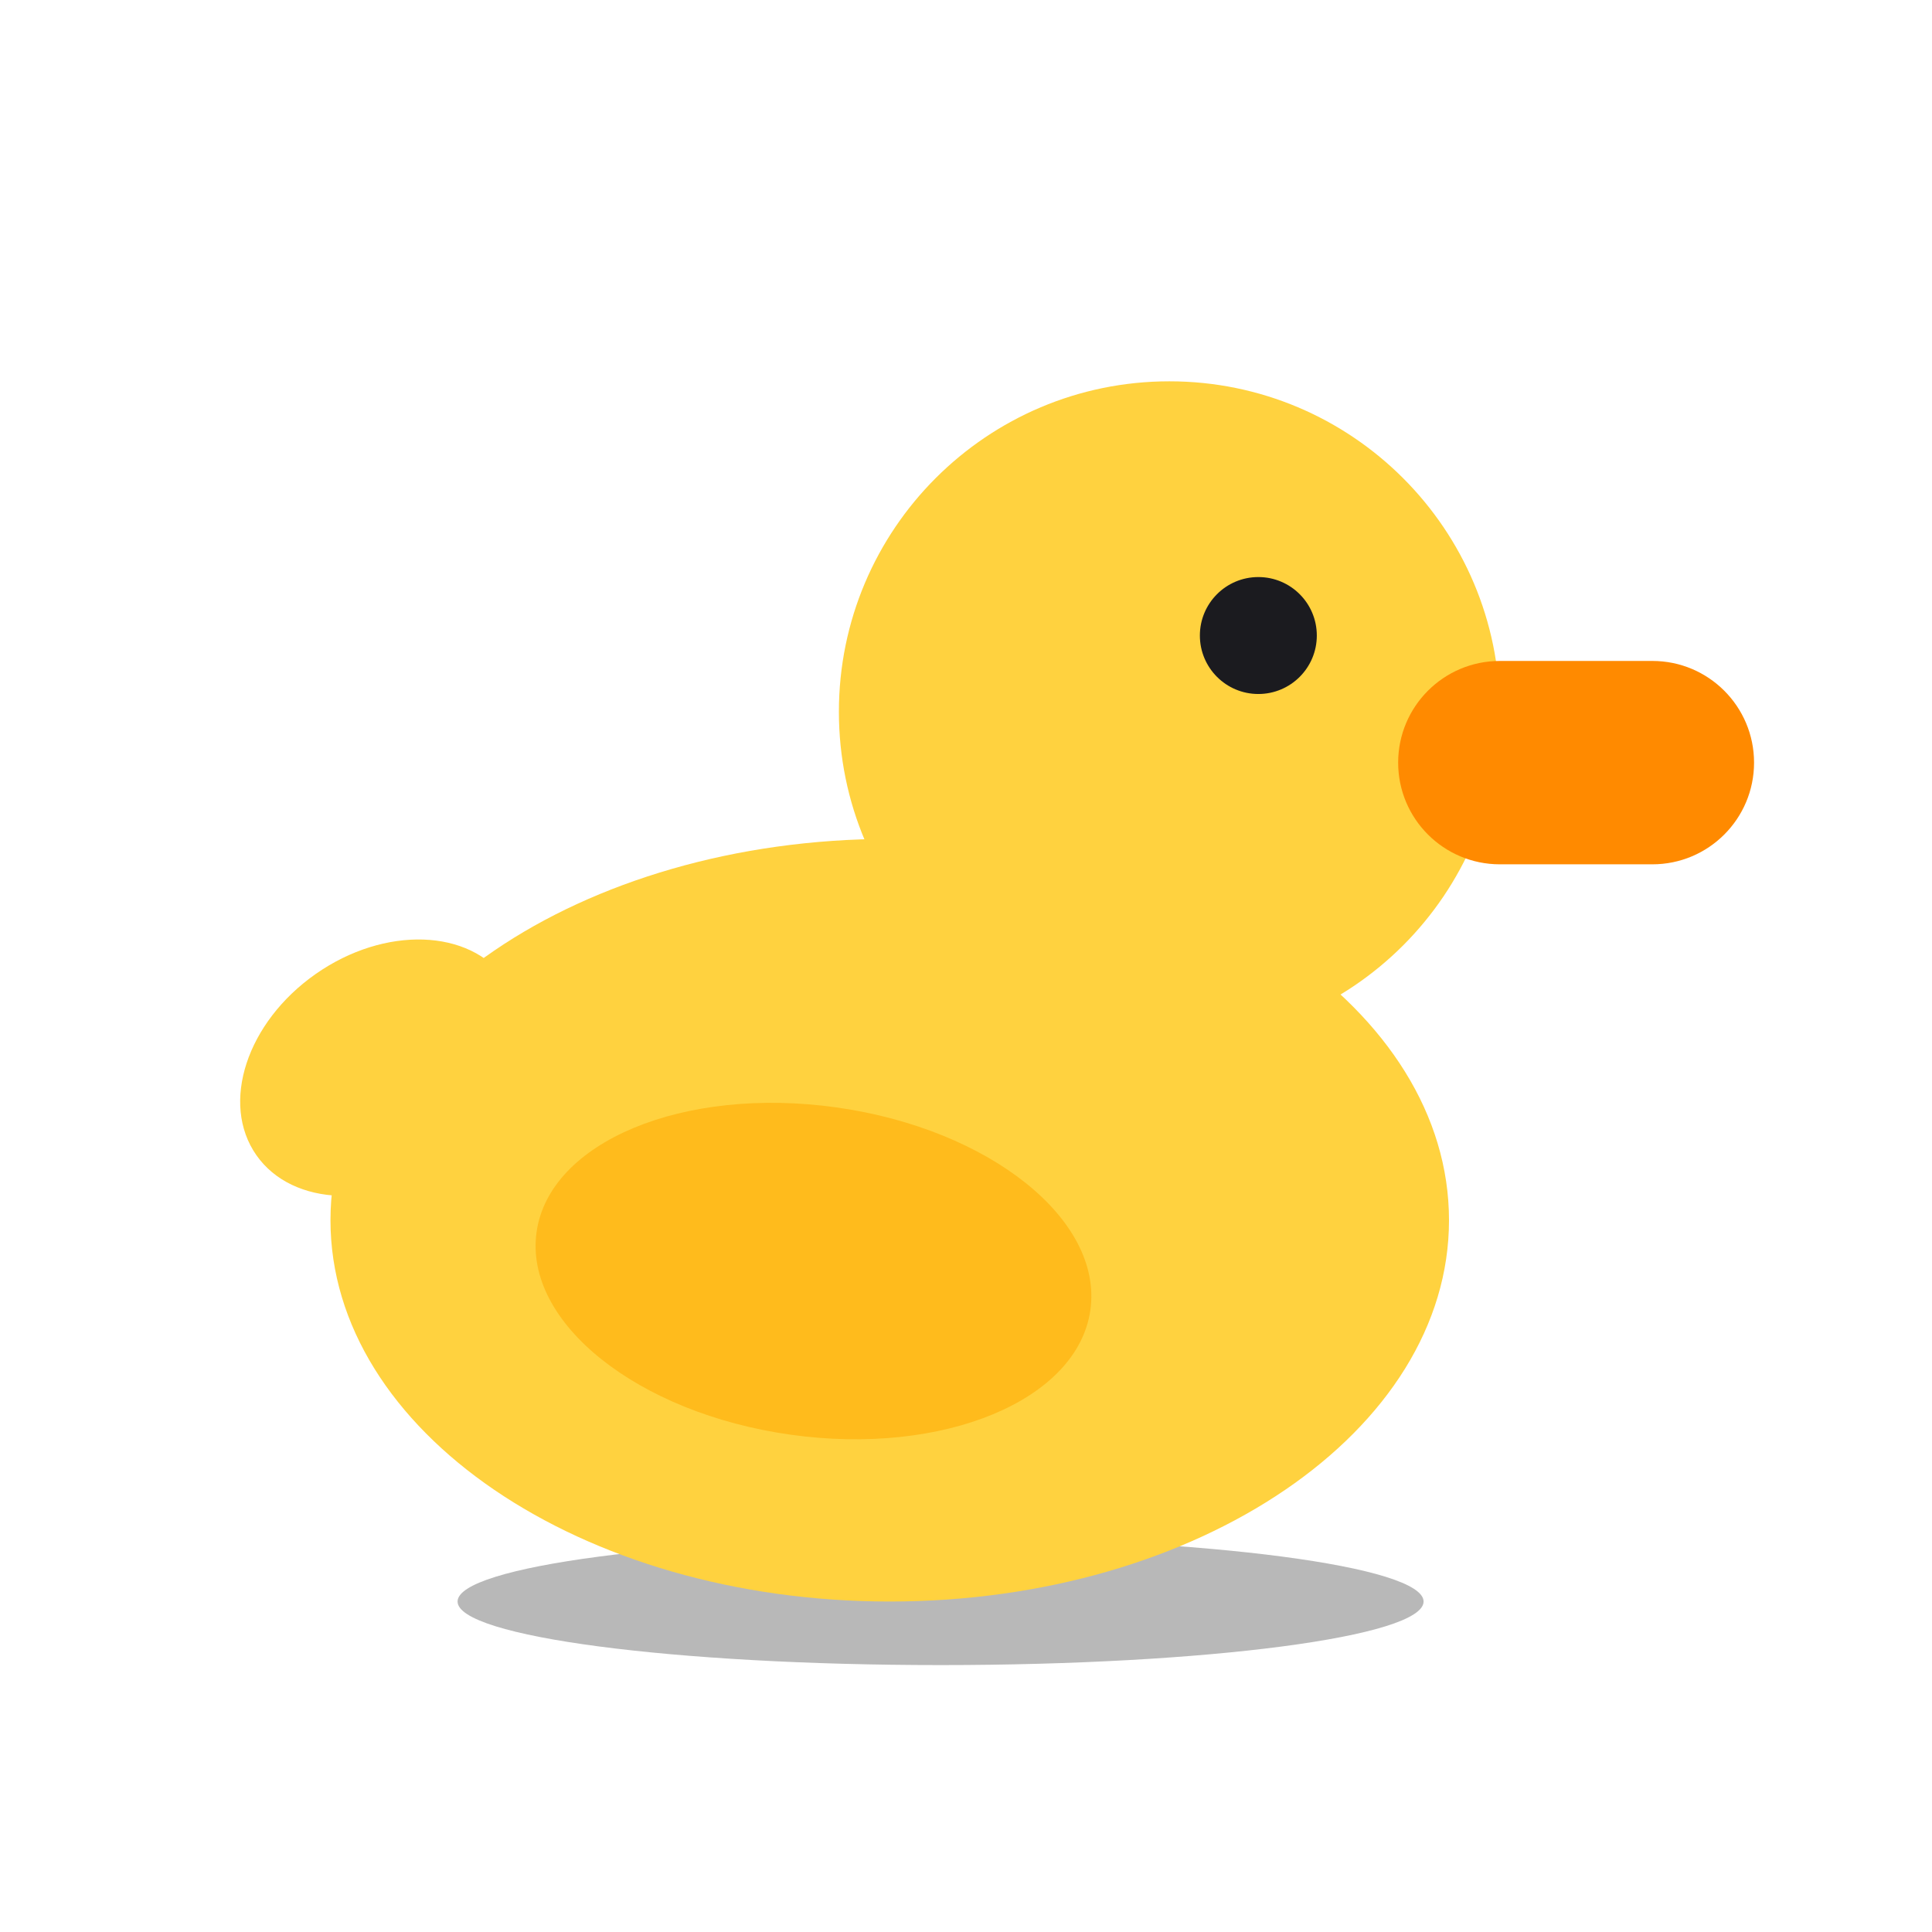
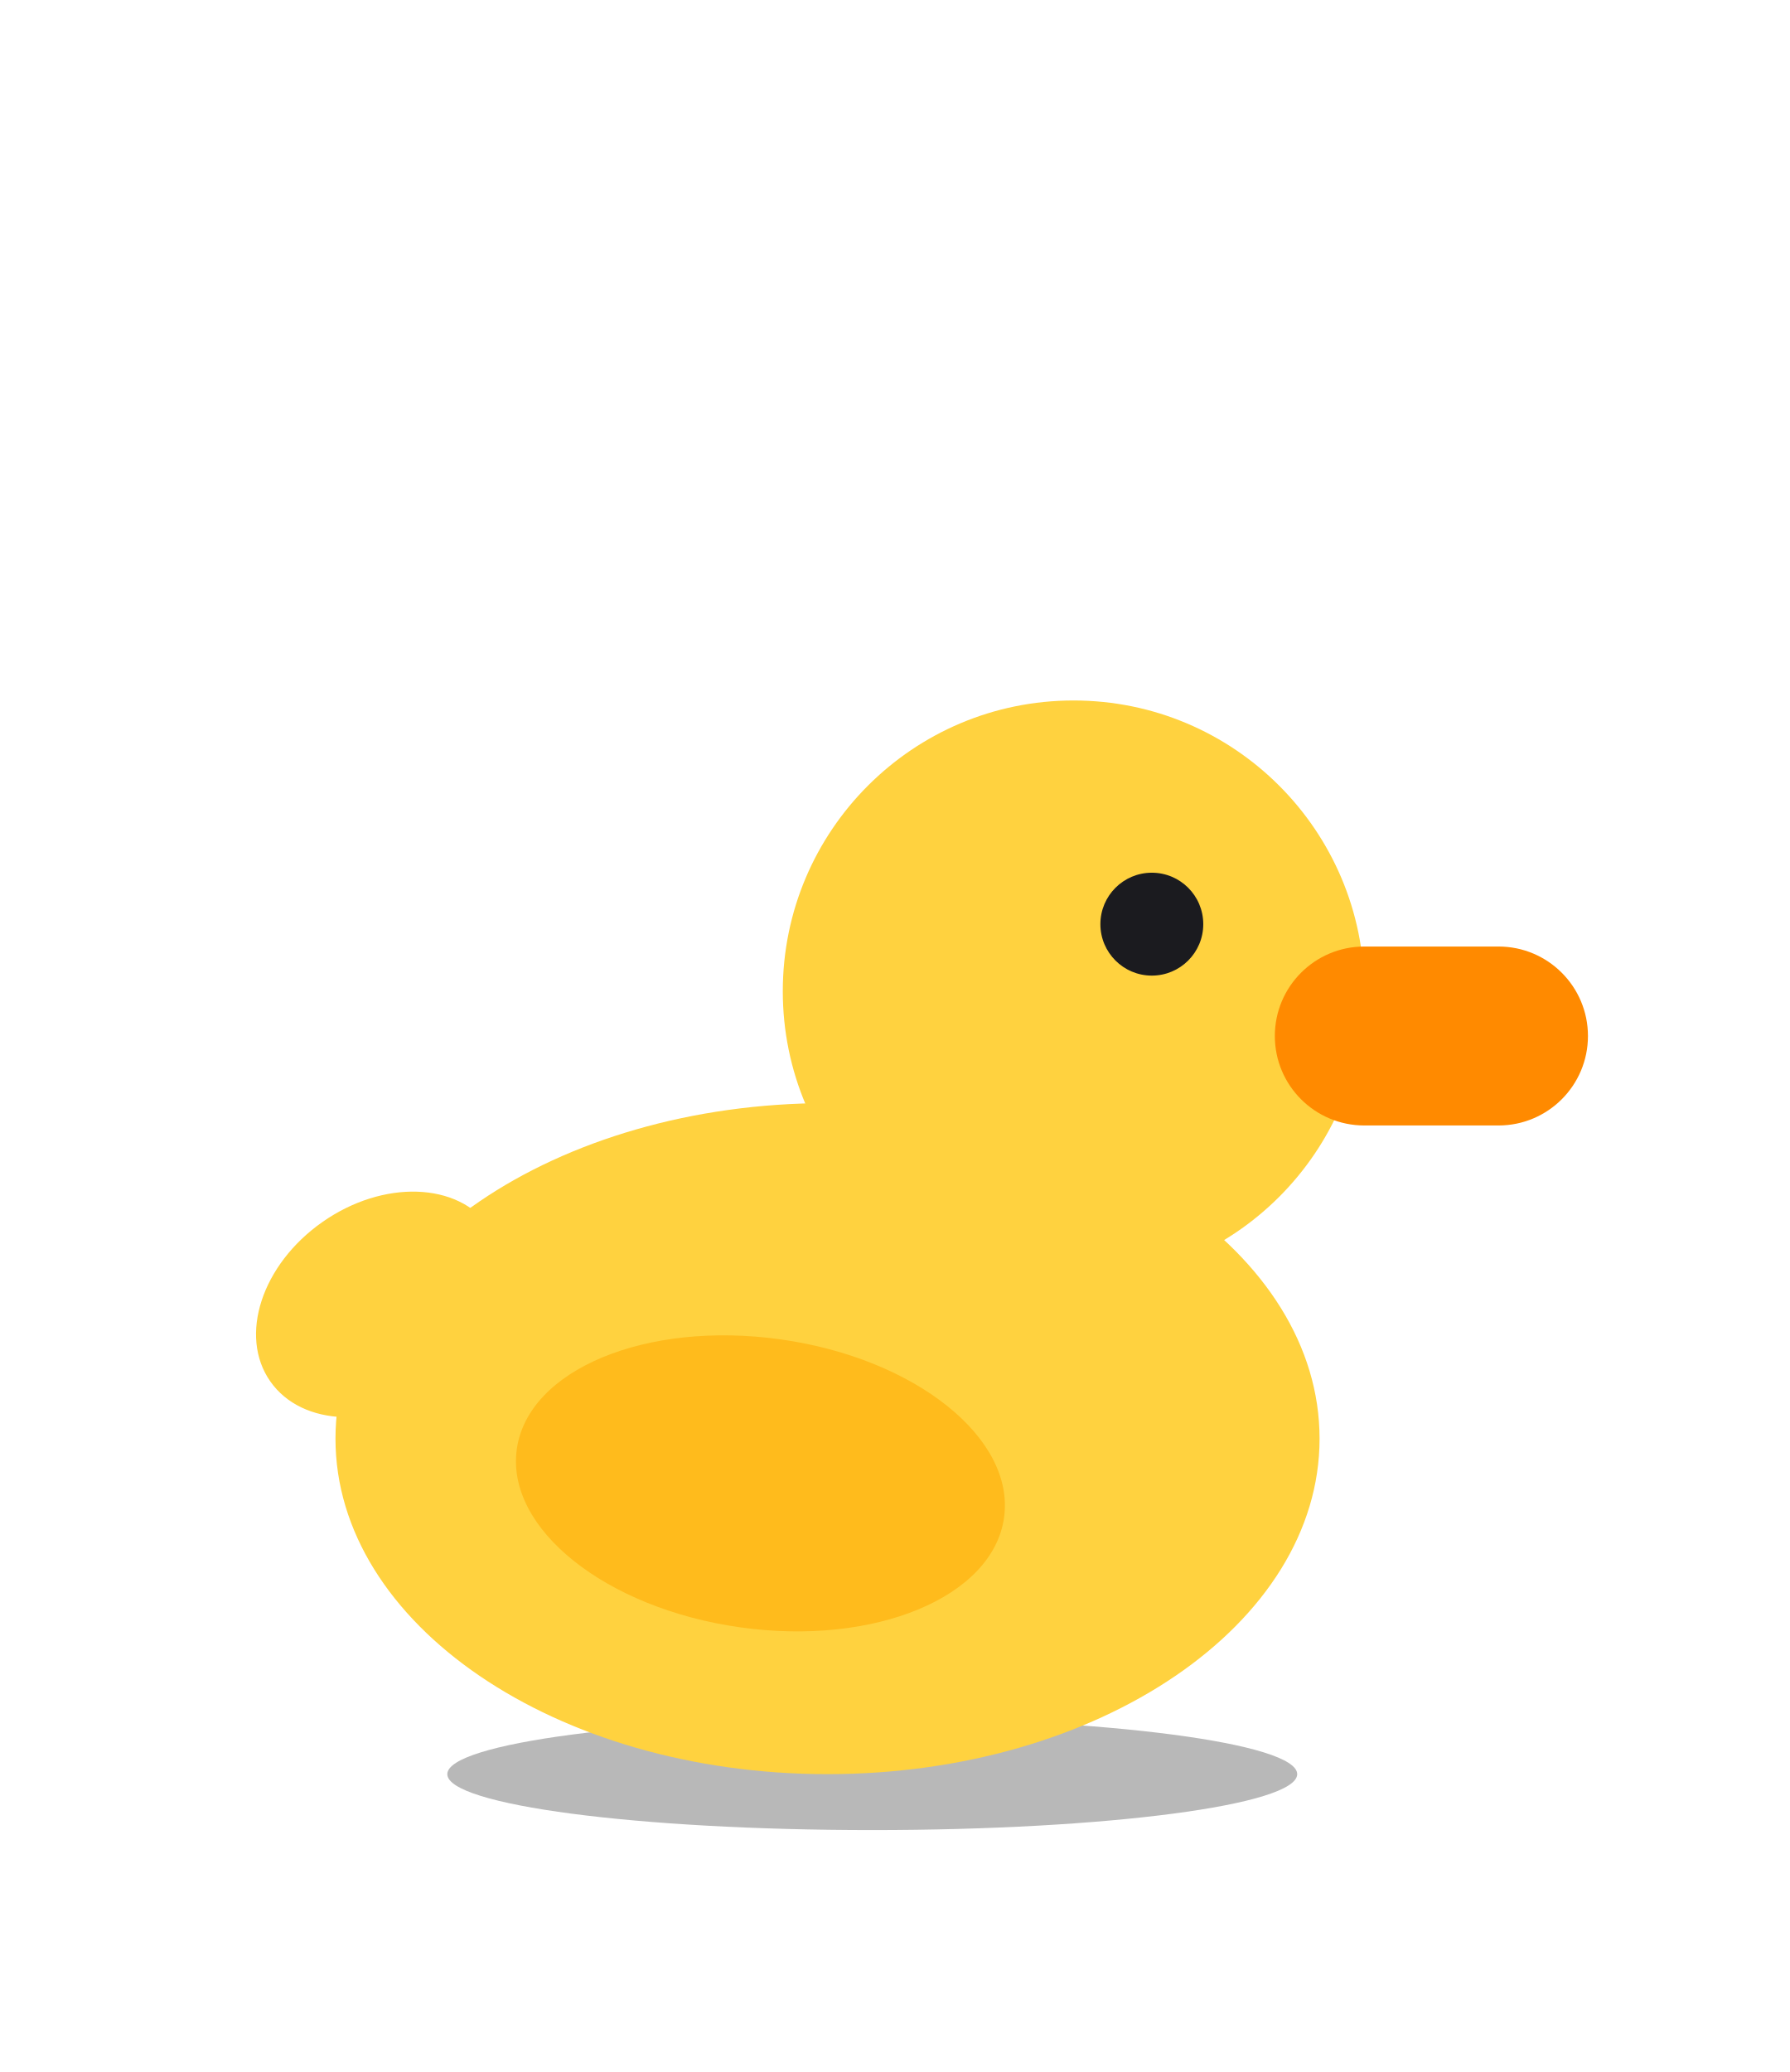
- <svg xmlns="http://www.w3.org/2000/svg" viewBox="-6 -6 76 76" width="52" height="52">
-   <ellipse cx="31" cy="57" rx="19" ry="2.5" fill="#000000" fill-opacity="0.28" />
-   <ellipse cx="9" cy="36" rx="6" ry="4.5" transform="rotate(-35 9 36)" fill="#ffd23f" />
-   <ellipse cx="29" cy="42" rx="22" ry="15" fill="#ffd23f" />
-   <circle cx="40" cy="22" r="13" fill="#ffd23f" />
-   <rect x="49" y="20" width="14" height="8" rx="4" fill="#ff8a00" />
-   <ellipse cx="26" cy="44" rx="11" ry="6.5" transform="rotate(8 26 44)" fill="#ffbb1c" />
-   <circle cx="43.5" cy="19" r="2.3" fill="#1b1b1f" />
+ <svg xmlns="http://www.w3.org/2000/svg" viewBox="0 0 80 92" width="76" height="88">
+   <style>
+     .duck-eye, .duck-prop, .duck-ripples { display: none; }
+     .duck-eye-open { display: inline; }
+   </style>
+   <g transform="translate(8 22)">
+     <g class="duck-ripples" fill="none" stroke="#f2f2f2" stroke-width="1.2">
+       <ellipse class="duck-ripple-1" cx="29" cy="57" rx="26" ry="3.6" />
+       <ellipse class="duck-ripple-2" cx="29" cy="57" rx="31" ry="4.6" />
+     </g>
+     <ellipse cx="31" cy="57" rx="19" ry="2.5" fill="#000000" fill-opacity="0.28" />
+     <g class="duck-figure">
+       <ellipse cx="9" cy="36" rx="6" ry="4.5" transform="rotate(-35 9 36)" fill="#ffd23f" />
+       <ellipse cx="29" cy="42" rx="22" ry="15" fill="#ffd23f" />
+       <circle cx="40" cy="22" r="13" fill="#ffd23f" />
+       <rect x="49" y="20" width="14" height="8" rx="4" fill="#ff8a00" />
+       <ellipse cx="26" cy="44" rx="11" ry="6.5" transform="rotate(8 26 44)" fill="#ffbb1c" />
+       <g class="duck-eyes" fill="#1b1b1f">
+         <g class="duck-eye duck-eye-open">
+           <circle cx="43.5" cy="19" r="2.3" />
+         </g>
+         <g class="duck-eye duck-eye-wide">
+           <circle cx="43.5" cy="19" r="2.9" />
+         </g>
+         <g class="duck-eye duck-eye-look">
+           <circle cx="44.5" cy="17.5" r="2.3" />
+         </g>
+         <g class="duck-eye duck-eye-happy">
+           <path d="M40.78 19.73 A3 3 0 0 1 46.22 19.73" fill="none" stroke="#1b1b1f" stroke-width="1.9" stroke-linecap="round" />
+           <circle cx="47.5" cy="26" r="2.6" fill="#ff8aa1" fill-opacity="0.55" />
+         </g>
+         <g class="duck-eye duck-eye-worried">
+           <circle cx="43.5" cy="19.5" r="2.6" />
+           <path d="M39.5 13.2 L46.5 15.8" fill="none" stroke="#1b1b1f" stroke-width="1.8" stroke-linecap="round" />
+         </g>
+         <g class="duck-eye duck-eye-dead">
+           <path d="M41.3 16.8 L45.7 21.2 M45.7 16.8 L41.3 21.2" fill="none" stroke="#1b1b1f" stroke-width="1.9" stroke-linecap="round" />
+         </g>
+         <g class="duck-eye duck-eye-flat">
+           <path d="M41 19.5 L46 19.5" fill="none" stroke="#1b1b1f" stroke-width="1.9" stroke-linecap="round" />
+         </g>
+       </g>
+     </g>
+     <g class="duck-prop duck-prop-dead">
+       <rect x="53" y="28" width="5" height="5" rx="2.4" fill="#ff8aa1" />
+       <ellipse class="duck-halo" cx="40" cy="3" rx="8.5" ry="2.6" fill="none" stroke="#ffd23f" stroke-width="1.8" />
+     </g>
+     <g class="duck-prop duck-prop-sound" fill="none" stroke="#ffd23f" stroke-width="2.2" stroke-linecap="round">
+       <path class="duck-sound-1" d="M23.55 31.5 A19 19 0 0 1 23.55 12.5" />
+       <path class="duck-sound-2" d="M17.34 32.57 A25 25 0 0 1 17.34 11.43" />
+       <path class="duck-sound-3" d="M10.87 32.6 A31 31 0 0 1 10.87 11.4" />
+     </g>
+     <g class="duck-prop duck-prop-thought" fill="#f2f2f2">
+       <circle class="duck-thought-1" cx="56" cy="8" r="1.7" />
+       <circle class="duck-thought-2" cx="61" cy="1" r="2.3" />
+       <circle class="duck-thought-3" cx="67" cy="-8" r="3.3" />
+     </g>
+     <g class="duck-prop duck-prop-question">
+       <g class="duck-question">
+         <path d="M34.83 -10.88 A5.5 5.5 0 1 1 44.21 -5.46 L40 0.2 L40 4" fill="none" stroke="#f2f2f2" stroke-width="2.6" stroke-linecap="round" stroke-linejoin="round" />
+         <circle cx="40" cy="9.5" r="1.5" fill="#f2f2f2" />
+       </g>
+     </g>
+     <g class="duck-prop duck-prop-sparkles" fill="#fff7c2">
+       <polygon class="duck-sparkle-1" points="58,-3 59.4,0.6 63,2 59.4,3.4 58,7 56.6,3.4 53,2 56.6,0.6" />
+       <polygon class="duck-sparkle-2" points="67,-12.6 68,-10 70.6,-9 68,-8 67,-5.4 66,-8 63.4,-9 66,-10" />
+       <polygon class="duck-sparkle-3" points="18,0.8 18.9,3.1 21.2,4 18.9,4.9 18,7.2 17.1,4.9 14.8,4 17.1,3.1" />
+     </g>
+     <g class="duck-prop duck-prop-sweat" fill="#8fd3ff">
+       <g class="duck-sweat">
+         <circle cx="55" cy="14" r="2.3" />
+         <polygon points="52.8,13.4 57.2,13.4 55,7.5" />
+       </g>
+     </g>
+   </g>
</svg>
